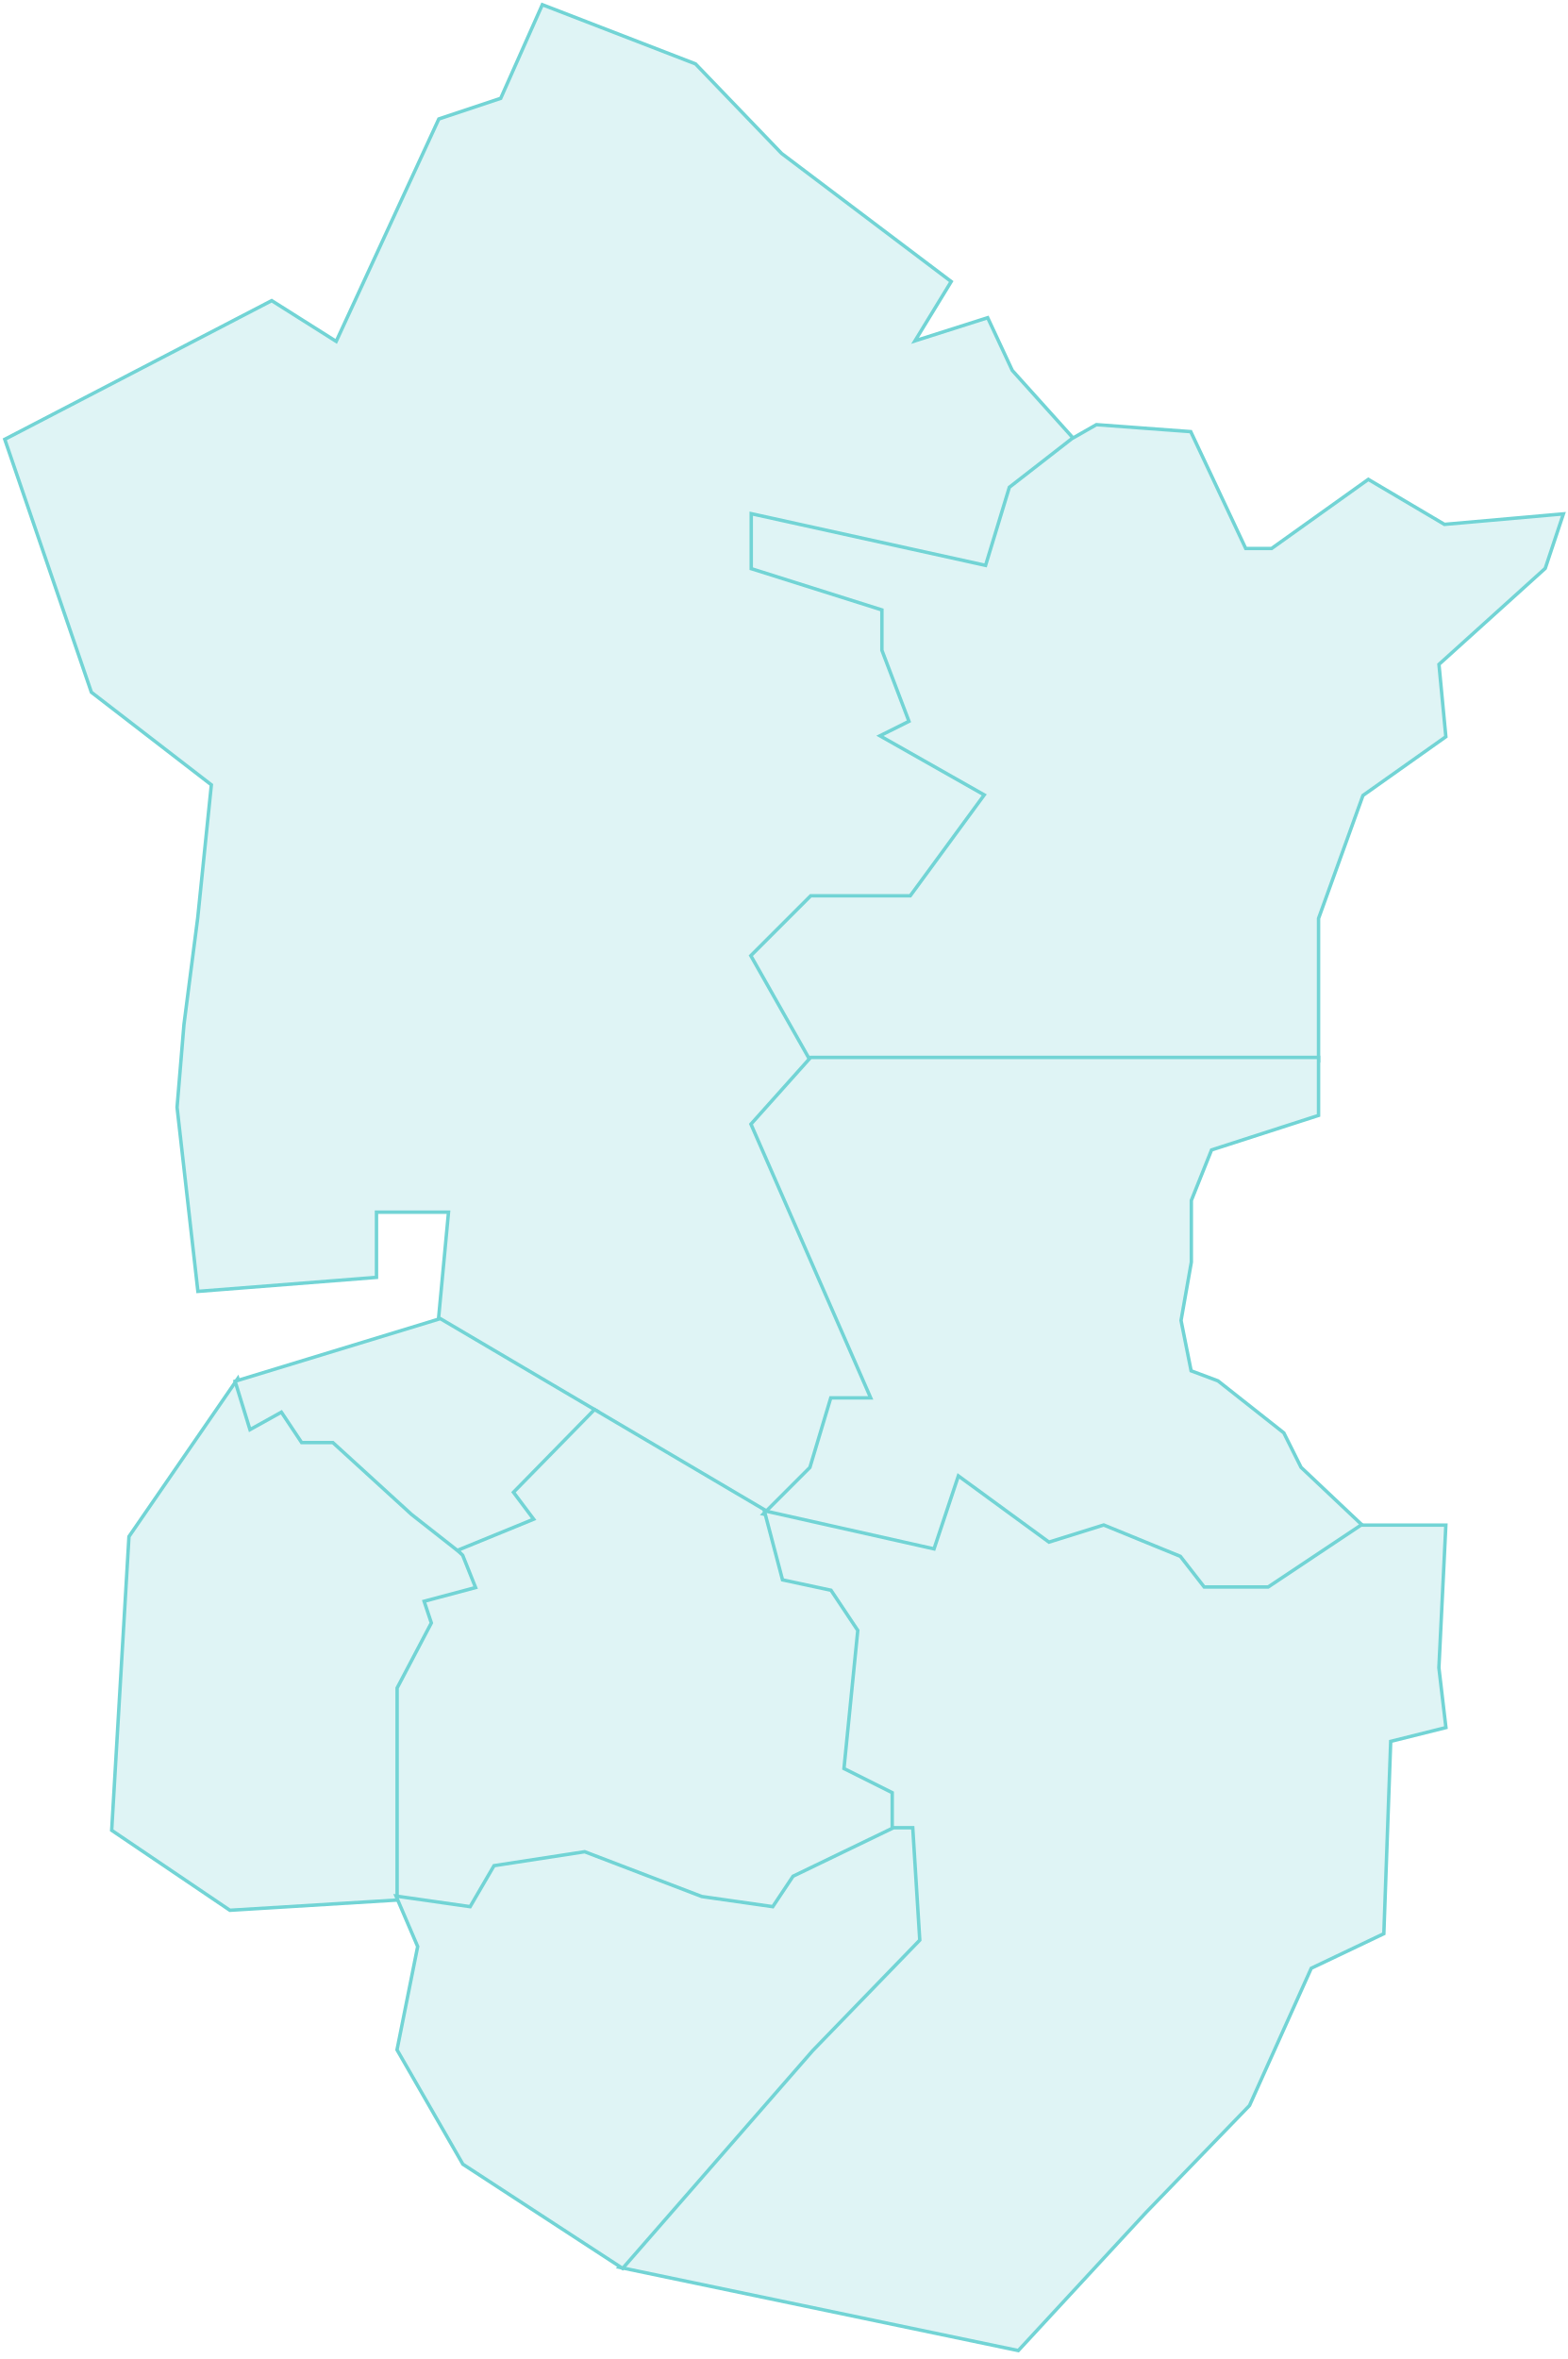
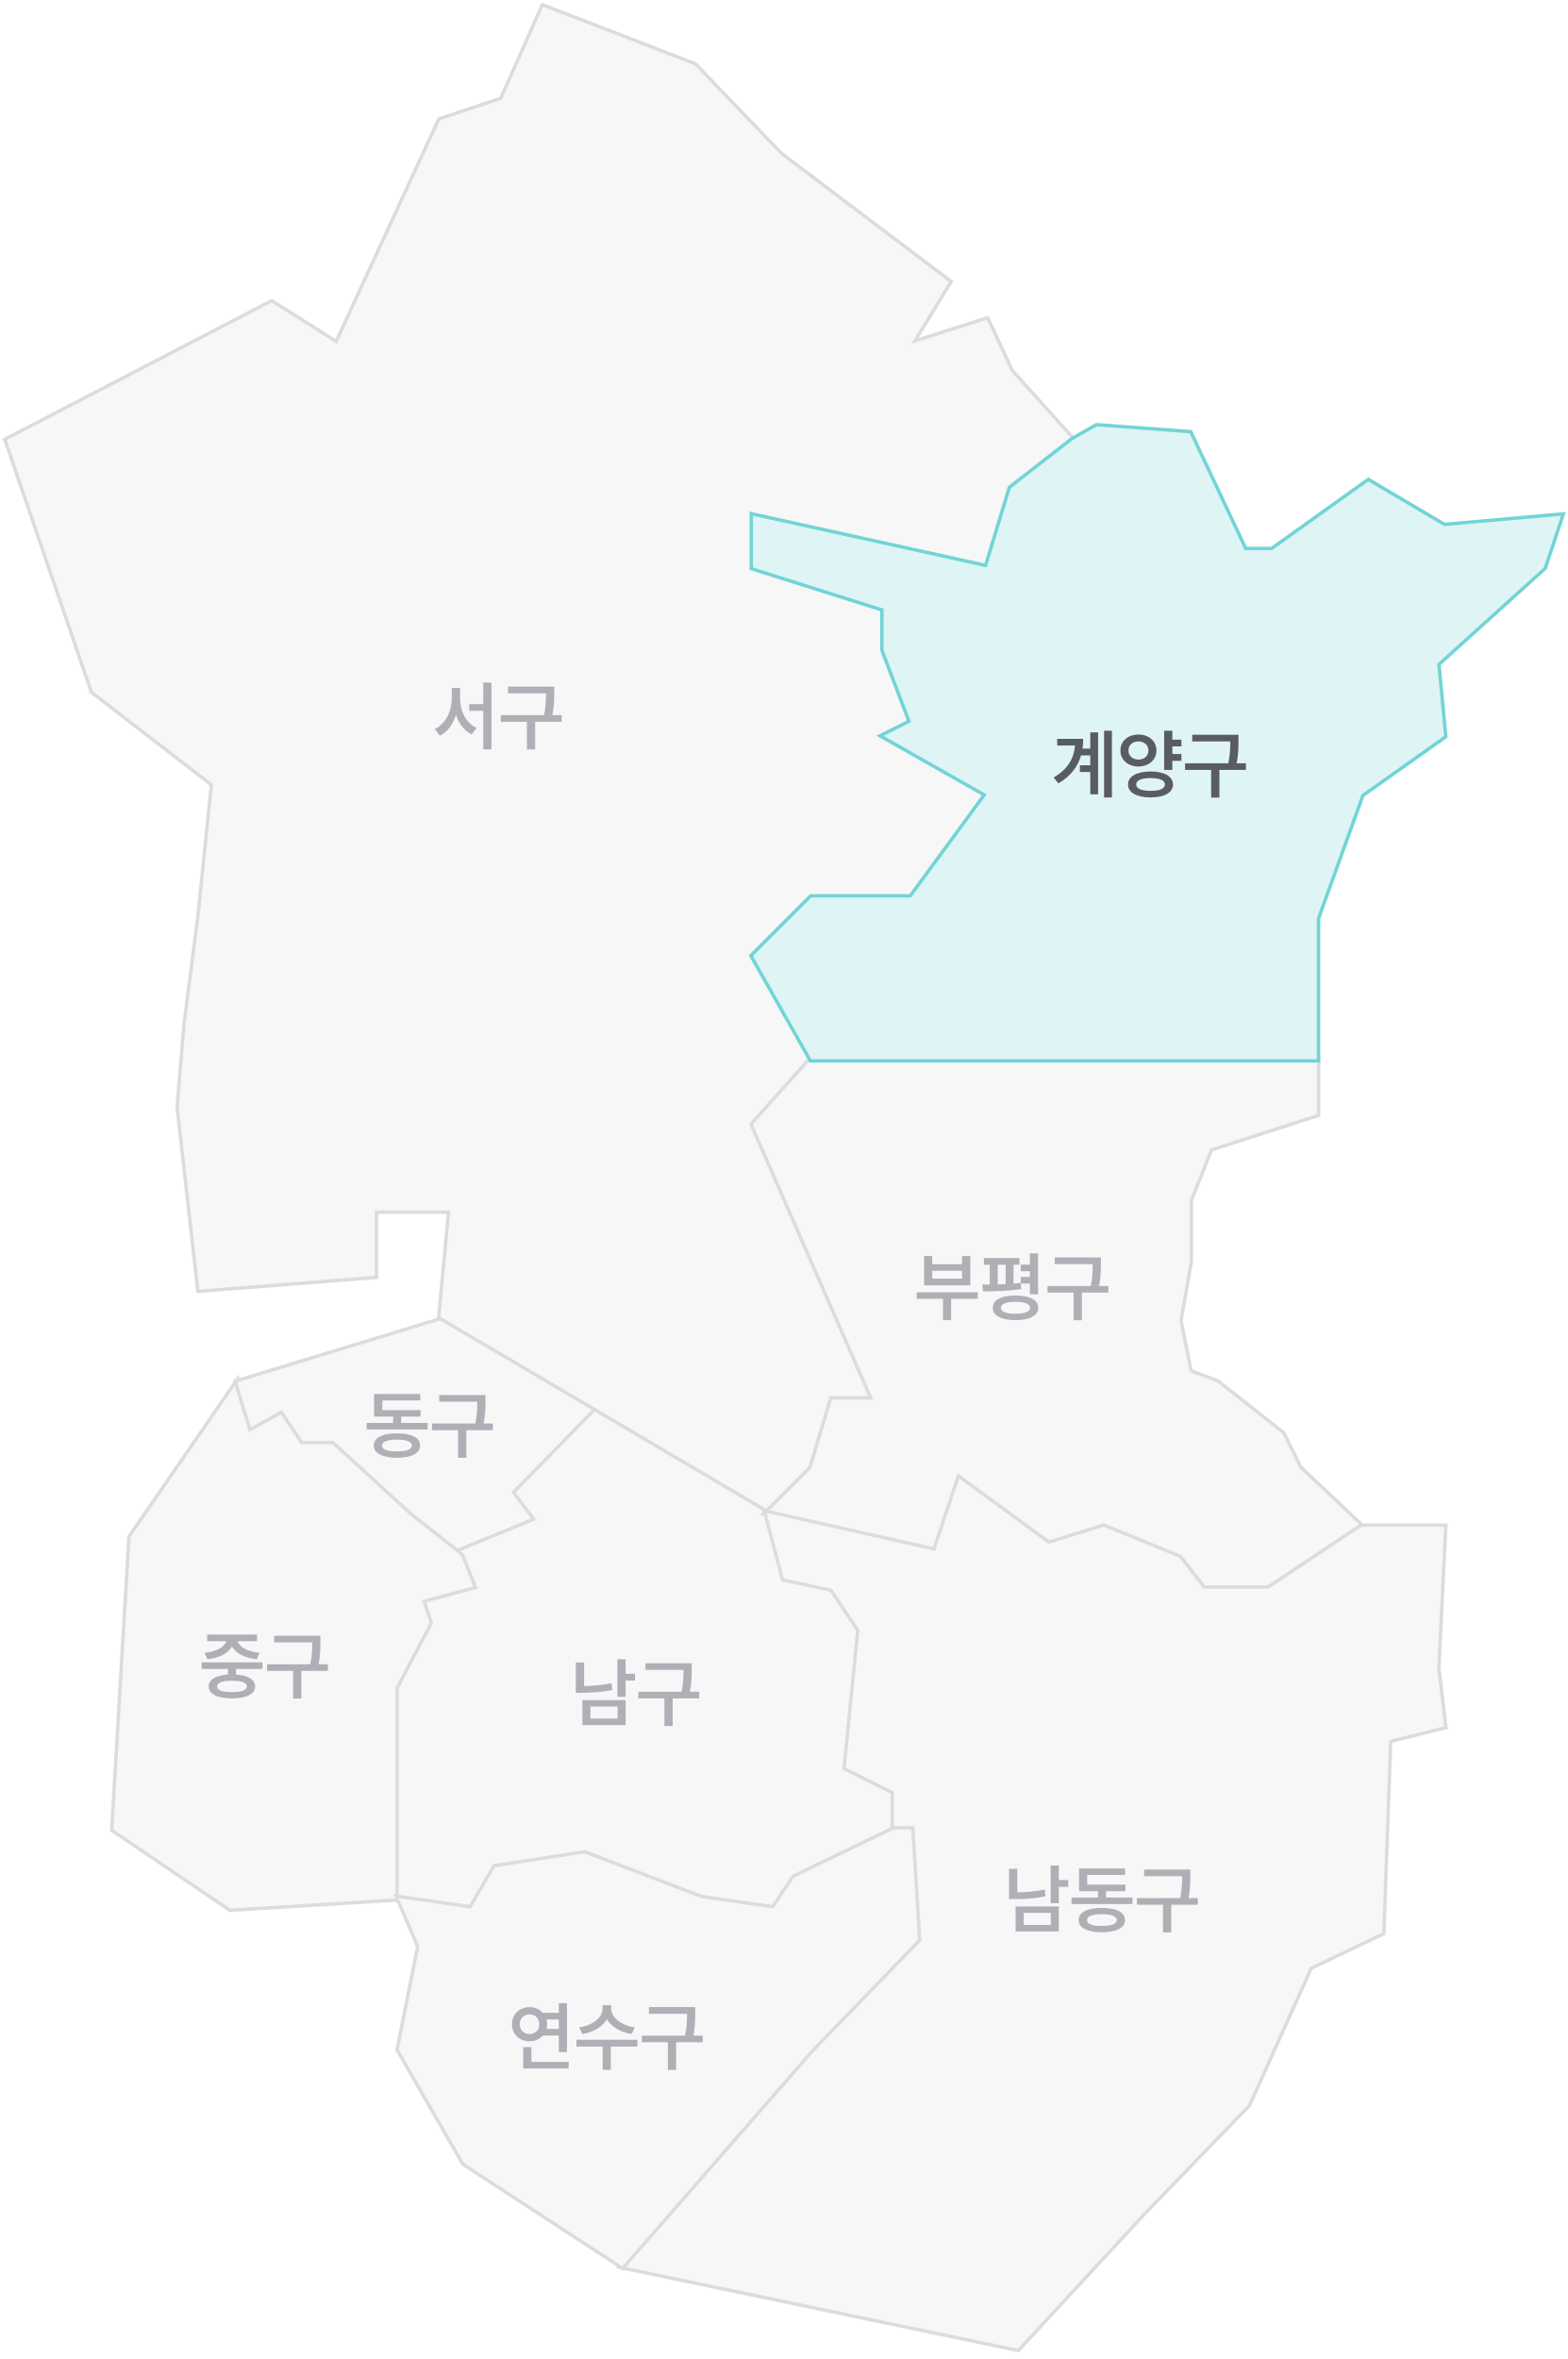
<svg xmlns="http://www.w3.org/2000/svg" width="228" height="343" viewBox="0 0 228 343" fill="none">
-   <path d="M63.221 236.116L63.271 236.022L63.237 235.921L62.321 233.173L69.564 231.242L69.837 231.169L69.732 230.907L67.732 225.907L67.713 225.86L67.677 225.823L67.177 225.323L67.166 225.313L67.154 225.303L60.162 219.809L48.669 209.315L48.597 209.25H48.5H44.134L41.208 204.861L41.08 204.669L40.879 204.781L36.648 207.132L34.739 200.926L34.587 200.433L34.294 200.858L18.794 223.358L18.755 223.416L18.75 223.485L16.25 265.985L16.242 266.127L16.36 266.207L33.36 277.707L33.43 277.755L33.515 277.75L58.015 276.25L58.25 276.235V276V245.562L63.221 236.116Z" fill="#DFF4F5" stroke="#72D4D5" stroke-width="0.5" />
-   <path d="M111.373 220.215L111.54 220.314L111.677 220.177L118.177 213.677L118.221 213.632L118.239 213.572L121.186 203.75H127H127.382L127.229 203.4L109.793 163.547L118.186 154.167L118.306 154.033L118.218 153.877L109.811 139.042L118.104 130.75H132.5H132.627L132.702 130.648L143.702 115.648L143.868 115.421L143.623 115.282L129.031 107.014L132.612 105.224L132.814 105.122L132.734 104.911L128.75 94.454V88.5V88.317L128.575 88.262L109.75 82.317V75.311L143.446 82.744L143.672 82.794L143.739 82.573L147.216 71.149L156.153 64.197L156.366 64.032L156.186 63.833L147.211 53.861L143.727 46.394L143.634 46.195L143.424 46.262L133.063 49.559L138.213 41.13L138.331 40.937L138.151 40.8L113.666 22.312L101.18 9.327L101.142 9.287L101.09 9.267L79.09 0.767L78.868 0.681L78.772 0.898L72.816 14.298L63.921 17.263L63.818 17.297L63.773 17.395L48.892 49.636L39.633 43.789L39.512 43.712L39.385 43.778L0.885 63.778L0.694 63.877L0.763 64.081L13.264 100.581L13.288 100.652L13.347 100.698L30.737 114.113L28.752 133.468L28.751 133.474L26.752 148.968L26.752 148.968L26.751 148.979L25.751 160.979L25.749 161.004L25.752 161.028L28.752 187.528L28.779 187.768L29.02 187.749L54.52 185.749L54.75 185.731V185.5V176.25H65.225L63.751 191.977L63.736 192.135L63.873 192.215L86.373 205.475L111.373 220.215Z" fill="#DFF4F5" stroke="#72D4D5" stroke-width="0.5" />
-   <path d="M75.329 217.022L86.679 205.435L86.902 205.207L86.627 205.045L64.127 191.785L64.032 191.729L63.927 191.761L34.427 200.761L34.187 200.834L34.261 201.074L36.261 207.574L36.352 207.868L36.621 207.719L40.92 205.331L43.792 209.639L43.866 209.75H44H48.403L59.831 220.185L59.838 220.191L59.846 220.197L66.846 225.697L66.96 225.786L67.095 225.731L78.095 221.231L78.394 221.109L78.2 220.85L75.329 217.022Z" fill="#DFF4F5" stroke="#72D4D5" stroke-width="0.5" />
-   <path d="M77.606 220.891L66.905 225.269L66.557 225.411L66.823 225.677L67.287 226.141L69.163 230.831L61.936 232.758L61.679 232.827L61.763 233.079L62.729 235.978L57.779 245.384L57.75 245.438V245.5V276V276.217L57.965 276.248L68.465 277.748L68.631 277.771L68.716 277.626L72.156 271.729L84.973 269.757L101.911 276.234L101.937 276.244L101.965 276.248L112.465 277.748L112.621 277.77L112.708 277.639L115.67 273.195L130.109 266.225L130.25 266.157V266V260.5V260.346L130.112 260.276L123.266 256.853L125.249 237.025L125.258 236.936L125.208 236.861L121.208 230.861L121.152 230.777L121.052 230.756L114.203 229.288L111.742 219.936L111.716 219.837L111.627 219.785L86.627 205.045L86.458 204.945L86.321 205.085L74.821 216.825L74.671 216.978L74.8 217.15L77.606 220.891Z" fill="#DFF4F5" stroke="#72D4D5" stroke-width="0.5" />
+   <path d="M63.221 236.116L63.271 236.022L63.237 235.921L62.321 233.173L69.564 231.242L69.837 231.169L69.732 230.907L67.732 225.907L67.713 225.86L67.677 225.823L67.177 225.323L67.166 225.313L67.154 225.303L60.162 219.809L48.669 209.315L48.597 209.25H48.5H44.134L41.208 204.861L41.08 204.669L40.879 204.781L36.648 207.132L34.739 200.926L34.587 200.433L34.294 200.858L18.794 223.358L18.755 223.416L18.75 223.485L16.25 265.985L16.242 266.127L16.36 266.207L33.36 277.707L33.43 277.755L33.515 277.75L58.015 276.25L58.25 276.235V276V245.562L63.221 236.116Z" fill="#F7F7F8" stroke="#DBDCDF" stroke-width="0.5" />
+   <path d="M111.373 220.215L111.54 220.314L111.677 220.177L118.177 213.677L118.221 213.632L118.239 213.572L121.186 203.75H127H127.382L127.229 203.4L109.793 163.547L118.186 154.167L118.306 154.033L118.218 153.877L109.811 139.042L118.104 130.75H132.5H132.627L132.702 130.648L143.702 115.648L143.868 115.421L143.623 115.282L129.031 107.014L132.612 105.224L132.814 105.122L132.734 104.911L128.75 94.454V88.5V88.317L128.575 88.262L109.75 82.317V75.311L143.446 82.744L143.672 82.794L143.739 82.573L147.216 71.149L156.153 64.197L156.366 64.032L156.186 63.833L147.211 53.861L143.727 46.394L143.634 46.195L143.424 46.262L133.063 49.559L138.213 41.13L138.331 40.937L138.151 40.8L113.666 22.312L101.18 9.327L101.142 9.287L101.09 9.267L79.09 0.767L78.868 0.681L78.772 0.898L72.816 14.298L63.921 17.263L63.818 17.297L63.773 17.395L48.892 49.636L39.633 43.789L39.512 43.712L39.385 43.778L0.885 63.778L0.694 63.877L0.763 64.081L13.264 100.581L13.288 100.652L13.347 100.698L30.737 114.113L28.752 133.468L28.751 133.474L26.752 148.968L26.752 148.968L26.751 148.979L25.751 160.979L25.749 161.004L25.752 161.028L28.752 187.528L28.779 187.768L29.02 187.749L54.52 185.749L54.75 185.731V185.5V176.25H65.225L63.751 191.977L63.736 192.135L63.873 192.215L86.373 205.475L111.373 220.215Z" fill="#F7F7F8" stroke="#DBDCDF" stroke-width="0.5" />
+   <path d="M75.329 217.022L86.679 205.435L86.902 205.207L86.627 205.045L64.127 191.785L64.032 191.729L63.927 191.761L34.427 200.761L34.187 200.834L34.261 201.074L36.261 207.574L36.352 207.868L36.621 207.719L40.92 205.331L43.792 209.639L43.866 209.75H44H48.403L59.831 220.185L59.838 220.191L59.846 220.197L66.846 225.697L66.96 225.786L67.095 225.731L78.095 221.231L78.394 221.109L78.2 220.85L75.329 217.022Z" fill="#F7F7F8" stroke="#DBDCDF" stroke-width="0.5" />
+   <path d="M77.606 220.891L66.905 225.269L66.557 225.411L66.823 225.677L67.287 226.141L69.163 230.831L61.936 232.758L61.679 232.827L61.763 233.079L62.729 235.978L57.779 245.384L57.75 245.438V245.5V276V276.217L57.965 276.248L68.465 277.748L68.631 277.771L68.716 277.626L72.156 271.729L84.973 269.757L101.911 276.234L101.937 276.244L101.965 276.248L112.465 277.748L112.621 277.77L112.708 277.639L115.67 273.195L130.109 266.225L130.25 266.157V266V260.5V260.346L130.112 260.276L123.266 256.853L125.249 237.025L125.258 236.936L125.208 236.861L121.208 230.861L121.152 230.777L121.052 230.756L114.203 229.288L111.742 219.936L111.716 219.837L111.627 219.785L86.627 205.045L86.458 204.945L86.321 205.085L74.821 216.825L74.671 216.978L74.8 217.15L77.606 220.891Z" fill="#F7F7F8" stroke="#DBDCDF" stroke-width="0.5" />
+   <path d="M109.314 163.333L109.207 163.453L109.271 163.6L126.618 203.25H121H120.814L120.761 203.428L117.779 213.368L111.323 219.823L111.002 220.144L111.445 220.244L135.945 225.744L136.166 225.793L136.237 225.579L139.629 215.404L152.352 224.702L152.454 224.776L152.575 224.739L160.489 222.265L171.344 226.706L174.803 231.153L174.878 231.25H175H184.5H184.576L184.639 231.208L198.139 222.208L198.4 222.034L198.172 221.818L189.204 213.349L186.724 208.388L186.699 208.338L186.655 208.304L177.155 200.804L177.124 200.78L177.088 200.766L173.218 199.315L171.754 191.997L173.246 183.543L173.25 183.522V183.5V174.548L176.189 167.202L191.577 162.238L191.75 162.182V162V154V153.75H191.5H118H117.888L117.814 153.833L109.314 163.333Z" fill="#F7F7F8" stroke="#DBDCDF" stroke-width="0.5" />
+   <path d="M135.834 225.207L111.555 219.756L111.154 219.666L111.258 220.064L113.758 229.564L113.797 229.712L113.948 229.744L120.848 231.223L124.742 237.064L122.751 256.975L122.734 257.147L122.888 257.224L129.75 260.655V266V266.25H130H132.265L133.244 281.905L117.82 297.826L117.82 297.826L117.812 297.836L90.312 329.336L90.031 329.657L90.449 329.745L147.949 341.745L148.087 341.774L148.184 341.67L166.68 321.674L166.684 321.67L181.68 306.174L181.71 306.142L181.728 306.103L190.69 286.186L201.107 281.226L201.244 281.161L201.25 281.009L202.243 253.197L210.061 251.243L210.274 251.189L210.248 250.971L209.251 242.491L210.25 222.012L210.262 221.75H210H198H197.924L197.861 221.792L184.424 230.75H175.122L171.697 226.347L171.656 226.294L171.595 226.269L160.595 221.769L160.511 221.735L160.425 221.761L152.546 224.224L139.648 214.798L139.371 214.596L139.263 214.921L135.834 225.207Z" fill="#F7F7F8" stroke="#DBDCDF" stroke-width="0.5" />
+   <path d="M133.68 282.174L133.756 282.095L133.75 281.984L132.75 265.984L132.735 265.75H132.5H130H129.943L129.891 265.775L115.391 272.775L115.33 272.805L115.292 272.861L112.379 277.23L102.063 275.756L85.089 269.266L85.027 269.243L84.962 269.253L71.962 271.253L71.844 271.271L71.784 271.374L68.369 277.229L58.035 275.753L57.595 275.69L57.77 276.098L60.74 283.027L57.755 297.951L57.736 298.043L57.783 298.125L67.283 314.625L67.313 314.677L67.363 314.709L90.363 329.709L90.545 329.828L90.688 329.664L118.184 298.169L133.68 282.174Z" fill="#F7F7F8" stroke="#DBDCDF" stroke-width="0.5" />
  <path d="M227.237 75.079L227.358 74.718L226.978 74.751L210.058 76.244L199.127 69.785L198.987 69.702L198.855 69.797L184.92 79.75H181.159L173.226 62.894L173.164 62.761L173.018 62.751L159.518 61.751L159.442 61.745L159.376 61.783L155.876 63.783L155.861 63.792L155.847 63.803L146.847 70.803L146.784 70.851L146.761 70.927L143.328 82.206L109.554 74.756L109.25 74.689V75V82.5V82.683L109.425 82.738L128.25 88.683V94.5V94.546L128.266 94.589L132.186 104.878L128.388 106.776L127.969 106.986L128.377 107.218L143.132 115.579L132.373 130.25H118H117.896L117.823 130.323L109.323 138.823L109.189 138.958L109.282 139.123L117.782 154.123L117.854 154.25H118H191.5H191.75V154V133.544L198.209 115.659L210.145 107.204L210.263 107.12L210.249 106.976L209.261 96.601L224.668 82.686L224.716 82.641L224.737 82.579L227.237 75.079Z" fill="#DFF4F5" stroke="#72D4D5" stroke-width="0.5" />
-   <path d="M109.314 163.333L109.207 163.453L109.271 163.6L126.618 203.25H121H120.814L120.761 203.428L117.779 213.368L111.323 219.823L111.002 220.144L111.445 220.244L135.945 225.744L136.166 225.793L136.237 225.579L139.629 215.404L152.352 224.702L152.454 224.776L152.575 224.739L160.489 222.265L171.344 226.706L174.803 231.153L174.878 231.25H175H184.5H184.576L184.639 231.208L198.139 222.208L198.4 222.034L198.172 221.818L189.204 213.349L186.724 208.388L186.699 208.338L186.655 208.304L177.155 200.804L177.124 200.78L177.088 200.766L173.218 199.315L171.754 191.997L173.246 183.543L173.25 183.522V183.5V174.548L176.189 167.202L191.577 162.238L191.75 162.182V162V154V153.75H191.5H118H117.888L117.814 153.833L109.314 163.333Z" fill="#DFF4F5" stroke="#72D4D5" stroke-width="0.5" />
-   <path d="M135.834 225.207L111.555 219.756L111.154 219.666L111.258 220.064L113.758 229.564L113.797 229.712L113.948 229.744L120.848 231.223L124.742 237.064L122.751 256.975L122.734 257.147L122.888 257.224L129.75 260.655V266V266.25H130H132.265L133.244 281.905L117.82 297.826L117.82 297.826L117.812 297.836L90.312 329.336L90.031 329.657L90.449 329.745L147.949 341.745L148.087 341.774L148.184 341.67L166.68 321.674L166.684 321.67L181.68 306.174L181.71 306.142L181.728 306.103L190.69 286.186L201.107 281.226L201.244 281.161L201.25 281.009L202.243 253.197L210.061 251.243L210.274 251.189L210.248 250.971L209.251 242.491L210.25 222.012L210.262 221.75H210H198H197.924L197.861 221.792L184.424 230.75H175.122L171.697 226.347L171.656 226.294L171.595 226.269L160.595 221.769L160.511 221.735L160.425 221.761L152.546 224.224L139.648 214.798L139.371 214.596L139.263 214.921L135.834 225.207Z" fill="#DFF4F5" stroke="#72D4D5" stroke-width="0.5" />
-   <path d="M133.68 282.174L133.756 282.095L133.75 281.984L132.75 265.984L132.735 265.75H132.5H130H129.943L129.891 265.775L115.391 272.775L115.33 272.805L115.292 272.861L112.379 277.23L102.063 275.756L85.089 269.266L85.027 269.243L84.962 269.253L71.962 271.253L71.844 271.271L71.784 271.374L68.369 277.229L58.035 275.753L57.595 275.69L57.77 276.098L60.74 283.027L57.755 297.951L57.736 298.043L57.783 298.125L67.283 314.625L67.313 314.677L67.363 314.709L90.363 329.709L90.545 329.828L90.688 329.664L118.184 298.169L133.68 282.174Z" fill="#DFF4F5" stroke="#72D4D5" stroke-width="0.5" />
+   <path d="M38.174 241.703V242.67H34.328V243.486C36.063 243.599 37.094 244.201 37.1 245.205C37.094 246.322 35.827 246.945 33.737 246.945C31.616 246.945 30.354 246.322 30.354 245.205C30.354 244.201 31.385 243.594 33.147 243.481V242.67H29.322V241.703H38.174ZM29.752 240.317C31.535 240.151 32.701 239.426 32.899 238.631H30.128V237.675H37.379V238.631H34.581C34.774 239.431 35.929 240.151 37.755 240.317L37.336 241.263C35.569 241.08 34.264 240.376 33.737 239.394C33.211 240.376 31.922 241.08 30.16 241.263L29.752 240.317ZM31.567 245.205C31.562 245.742 32.325 246.038 33.737 246.032C35.128 246.038 35.897 245.742 35.907 245.205C35.897 244.668 35.128 244.383 33.737 244.378C32.325 244.383 31.562 244.668 31.567 245.205ZM46.596 237.836V238.706C46.59 239.614 46.59 240.607 46.338 241.982H47.681V242.949H43.824V246.967H42.621V242.949H38.829V241.982H45.124C45.393 240.661 45.403 239.667 45.403 238.803H39.871V237.836H46.596Z" fill="#AEB0B6" />
+   <path d="M62.185 206.896V207.853H53.322V206.896H57.168V205.973H54.407V202.686H61.11V203.62H55.6V205.027H61.164V205.973H58.339V206.896H62.185ZM54.353 210.184C54.353 209.045 55.627 208.406 57.737 208.411C59.832 208.406 61.094 209.045 61.1 210.184C61.094 211.312 59.832 211.951 57.737 211.956C55.627 211.951 54.353 211.312 54.353 210.184ZM55.567 210.184C55.562 210.748 56.325 211.038 57.737 211.032C59.128 211.038 59.897 210.748 59.907 210.184C59.897 209.625 59.128 209.324 57.737 209.324C56.325 209.324 55.562 209.625 55.567 210.184ZM70.596 202.836V203.706C70.59 204.614 70.59 205.607 70.338 206.982H71.681V207.949H67.824V211.967H66.621V207.949H62.829V206.982H69.124C69.393 205.661 69.403 204.667 69.403 203.803H63.871V202.836H70.596Z" fill="#AEB0B6" />
+   <path d="M90.981 241.256V243.361H92.346V244.35H90.981V246.724H89.789V241.256H90.981ZM83.741 246.133V241.729H84.944V245.15C86.185 245.134 87.501 245.021 88.919 244.747L89.059 245.725C87.447 246.047 85.954 246.133 84.547 246.133H83.741ZM84.697 250.827V247.196H90.981V250.827H84.697ZM85.868 249.882H89.811V248.131H85.868V249.882ZM100.596 241.836V242.706C100.59 243.614 100.59 244.607 100.338 245.982H101.681V246.949H97.824V250.967H96.621V246.949H92.829V245.982H99.124C99.393 244.661 99.403 243.667 99.403 242.803H93.871V241.836H100.596Z" fill="#AEB0B6" />
+   <path d="M82.454 291.256V298.378H81.262V295.972H78.947C78.485 296.493 77.797 296.804 77.019 296.81C75.552 296.804 74.451 295.762 74.451 294.328C74.451 292.878 75.552 291.841 77.019 291.836C77.792 291.841 78.48 292.147 78.941 292.663H81.262V291.256H82.454ZM75.59 294.328C75.59 295.193 76.186 295.746 77.019 295.746C77.814 295.746 78.42 295.193 78.426 294.328C78.42 293.458 77.814 292.899 77.019 292.899C76.186 292.899 75.59 293.458 75.59 294.328ZM76.084 300.763V297.647H77.276V299.796H82.701V300.763H76.084ZM79.468 293.63C79.527 293.85 79.564 294.081 79.564 294.328C79.564 294.564 79.532 294.79 79.473 295.005H81.262V293.63H79.468ZM88.889 292.051C88.883 293.27 90.253 294.511 92.326 294.779L91.853 295.746C90.205 295.499 88.894 294.688 88.26 293.592C87.626 294.688 86.321 295.499 84.689 295.746L84.216 294.779C86.268 294.511 87.632 293.281 87.632 292.051V291.557H88.889V292.051ZM83.829 297.572V296.584H92.681V297.572H88.824V300.956H87.643V297.572H83.829ZM101.103 291.836V292.706C101.097 293.614 101.097 294.607 100.845 295.982H102.188V296.949H98.331V300.967H97.128V296.949H93.336V295.982H99.631C99.899 294.661 99.91 293.667 99.91 292.803H94.378V291.836H101.103Z" fill="#AEB0B6" />
+   <path d="M66.91 101.576C66.905 103.381 67.769 105.153 69.316 105.83L68.597 106.786C67.501 106.249 66.728 105.218 66.314 103.945C65.89 105.288 65.095 106.405 63.977 106.969L63.226 106.002C64.81 105.261 65.691 103.392 65.696 101.576V100.029H66.91V101.576ZM68.242 103.349V102.382H70.283V99.245H71.465V108.967H70.283V103.349H68.242ZM80.596 99.836V100.706C80.59 101.614 80.59 102.607 80.338 103.982H81.681V104.949H77.824V108.967H76.621V104.949H72.829V103.982H79.124C79.393 102.661 79.403 101.667 79.403 100.803H73.871V99.836H80.596Z" fill="#AEB0B6" />
+   <path d="M153.981 271.256V273.361H155.346V274.35H153.981V276.724H152.789V271.256H153.981ZM146.741 276.133V271.729H147.944V275.15C149.185 275.134 150.501 275.021 151.919 274.747L152.059 275.725C150.447 276.047 148.954 276.133 147.547 276.133H146.741ZM147.697 280.827V277.196H153.981V280.827H147.697ZM148.868 279.882H152.811V278.131H148.868V279.882ZM164.691 275.896V276.853H155.829V275.896H159.675V274.973H156.914V271.686H163.617V272.62H158.106V274.027H163.671V274.973H160.846V275.896H164.691ZM156.86 279.184C156.86 278.045 158.133 277.406 160.244 277.411C162.339 277.406 163.601 278.045 163.606 279.184C163.601 280.312 162.339 280.951 160.244 280.956C158.133 280.951 156.86 280.312 156.86 279.184ZM158.074 279.184C158.069 279.748 158.832 280.038 160.244 280.032C161.635 280.038 162.403 279.748 162.414 279.184C162.403 278.625 161.635 278.324 160.244 278.324C158.832 278.324 158.069 278.625 158.074 279.184ZM173.103 271.836V272.706C173.097 273.614 173.097 274.607 172.845 275.982H174.188V276.949H170.331V280.967H169.128V276.949H165.336V275.982H171.631C171.899 274.661 171.91 273.667 171.91 272.803H166.378V271.836H173.103Z" fill="#AEB0B6" />
+   <path d="M142.185 187.896V188.841H138.317V191.956H137.136V188.841H133.312V187.896H142.185ZM134.386 186.886V182.632H135.567V183.824H139.907V182.632H141.11V186.886H134.386ZM135.567 185.919H139.907V184.77H135.567V185.919ZM148.254 182.922V183.889H147.395V186.644C147.749 186.617 148.104 186.585 148.437 186.542V185.672H149.769V184.834H148.437V183.878H149.769V182.245H150.961V188.196H149.769V186.628H148.463L148.512 187.423C146.659 187.729 144.516 187.761 142.969 187.767L142.84 186.778C143.178 186.778 143.549 186.778 143.936 186.773V183.889H143.087V182.922H148.254ZM144.376 190.162C144.365 189.018 145.617 188.368 147.674 188.368C149.747 188.368 150.988 189.018 150.993 190.162C150.988 191.279 149.747 191.945 147.674 191.945C145.617 191.945 144.365 191.279 144.376 190.162ZM145.096 186.757C145.472 186.746 145.858 186.73 146.245 186.714V183.889H145.096V186.757ZM145.558 190.162C145.552 190.726 146.315 191.021 147.674 191.021C149.038 191.021 149.801 190.726 149.801 190.162C149.801 189.587 149.038 189.281 147.674 189.281C146.315 189.281 145.552 189.587 145.558 190.162ZM160.103 182.836V183.706C160.097 184.614 160.097 185.607 159.845 186.982H161.188V187.949H157.331V191.967H156.128V187.949H152.336V186.982H158.631C158.899 185.661 158.91 184.667 158.91 183.803H153.378V182.836H160.103Z" fill="#AEB0B6" />
+   <path d="M161.701 106.245V115.956H160.562V106.245H161.701ZM159.692 106.481V115.494H158.554V112.25H157.039V111.272H158.554V109.833H157.211C156.754 111.444 155.739 112.83 153.924 113.904L153.226 113.056C155.24 111.869 156.164 110.349 156.341 108.394H153.741V107.427H157.522C157.522 107.916 157.49 108.394 157.426 108.855H158.554V106.481H159.692ZM171.81 107.545V108.522H170.488V109.629H171.81V110.617H170.488V111.949H169.296V106.245H170.488V107.545H171.81ZM165.558 106.804C167.051 106.793 168.168 107.749 168.179 109.124C168.168 110.488 167.051 111.444 165.558 111.455C164.054 111.444 162.926 110.488 162.937 109.124C162.926 107.749 164.054 106.793 165.558 106.804ZM165.558 107.803C164.72 107.803 164.097 108.329 164.107 109.124C164.097 109.93 164.72 110.435 165.558 110.445C166.385 110.435 167.008 109.93 167.008 109.124C167.008 108.329 166.385 107.803 165.558 107.803ZM167.33 112.175C169.317 112.175 170.574 112.884 170.585 114.065C170.574 115.247 169.317 115.945 167.33 115.945C165.321 115.945 164.043 115.247 164.043 114.065C164.043 112.884 165.321 112.175 167.33 112.175ZM167.33 113.131C165.998 113.131 165.235 113.453 165.235 114.065C165.235 114.678 165.998 114.989 167.33 114.989C168.662 114.989 169.403 114.678 169.403 114.065C169.403 113.453 168.662 113.131 167.33 113.131ZM180.103 106.836V107.706C180.103 108.614 180.103 109.607 179.845 110.982H181.188V111.949H177.331V115.967H176.128V111.949H172.336V110.982H178.631C178.899 109.661 178.91 108.673 178.91 107.803H173.378V106.836H180.103Z" fill="#5A5C63" />
</svg>
